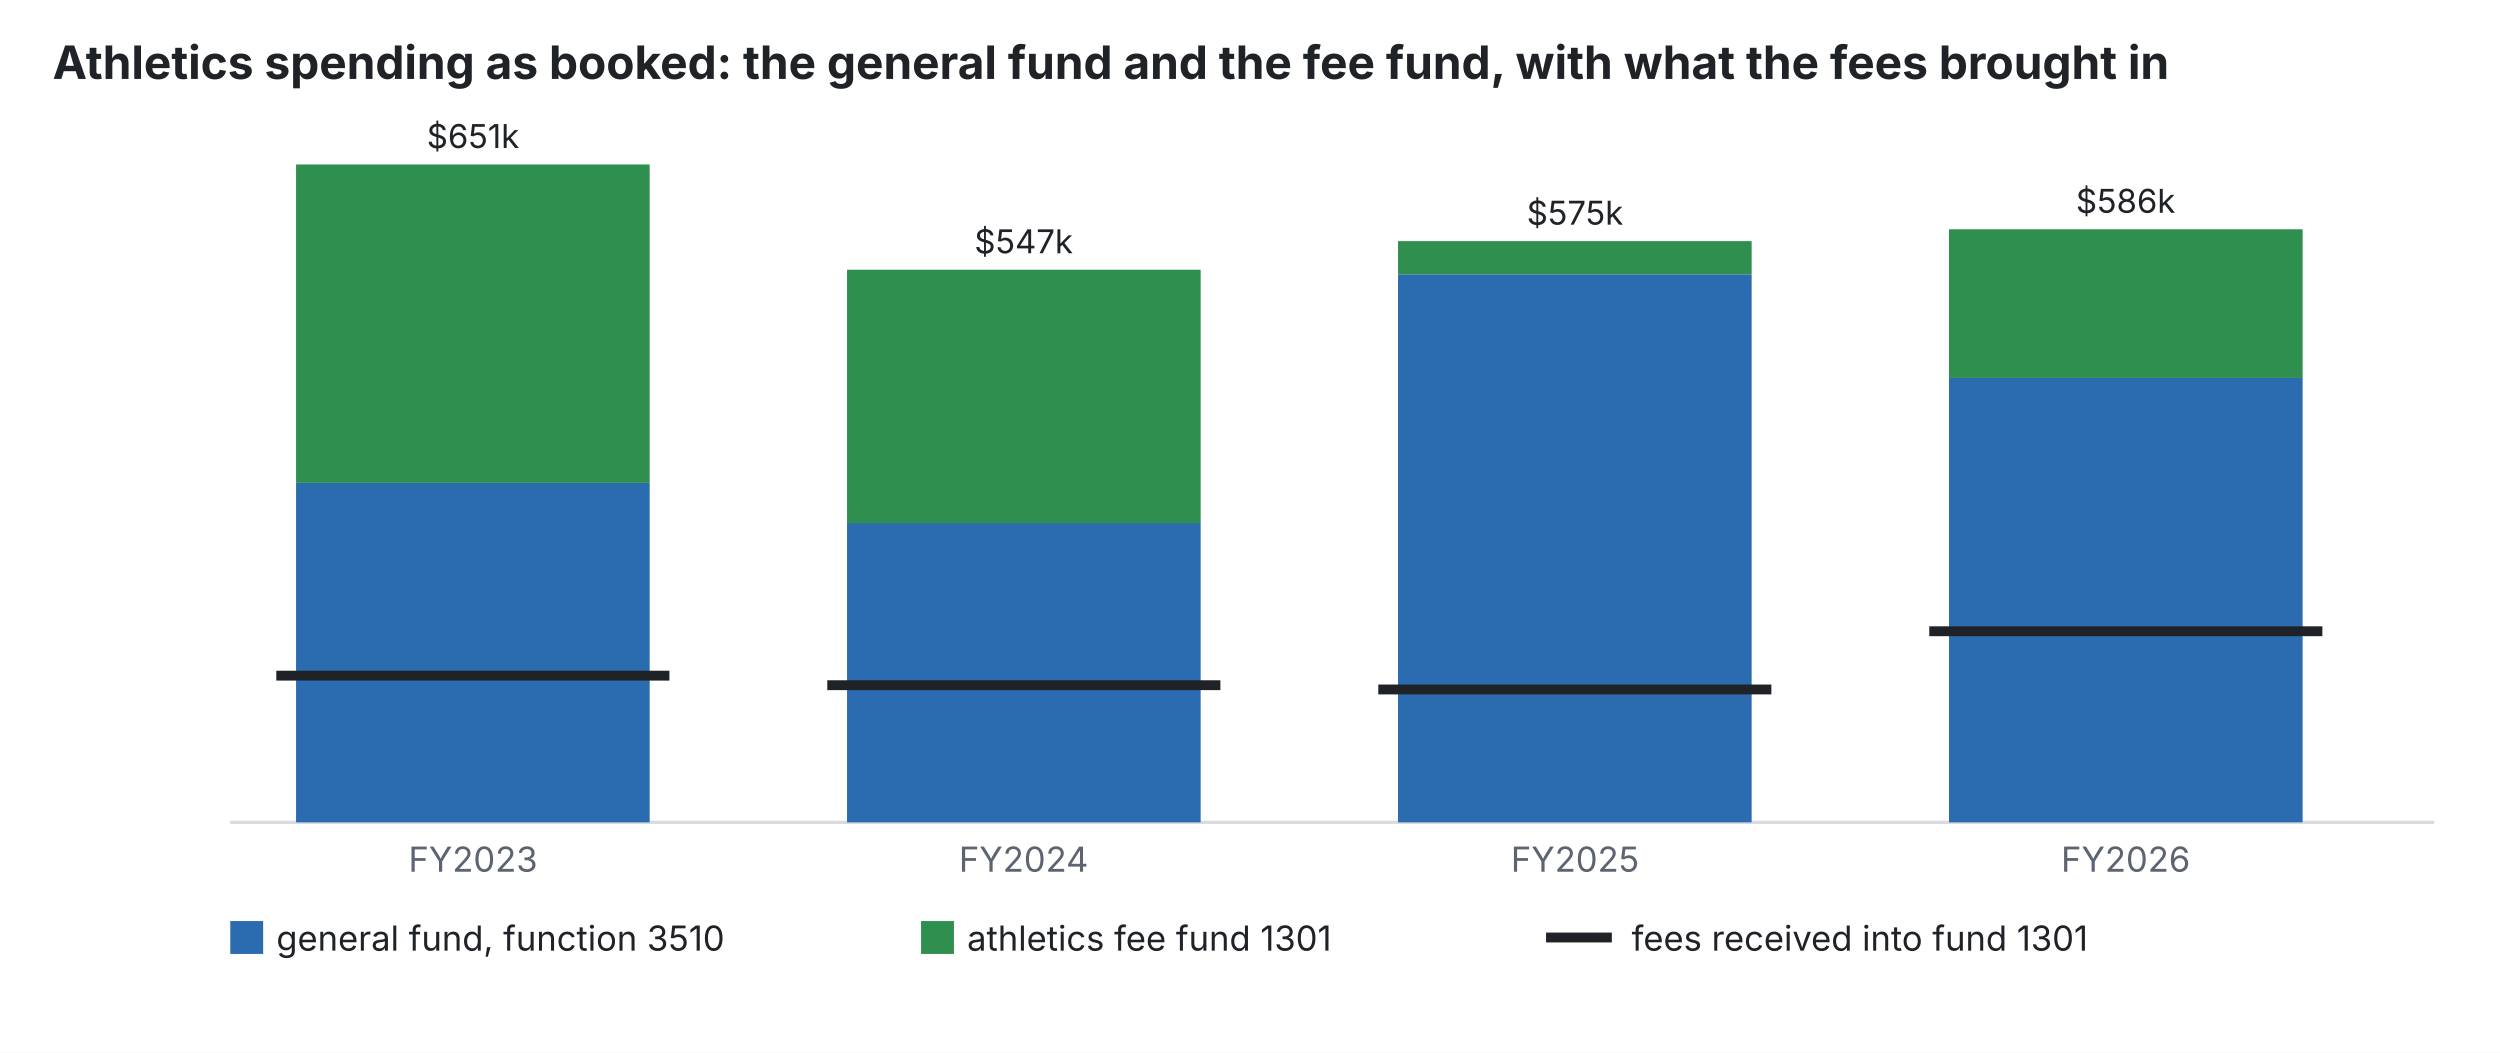
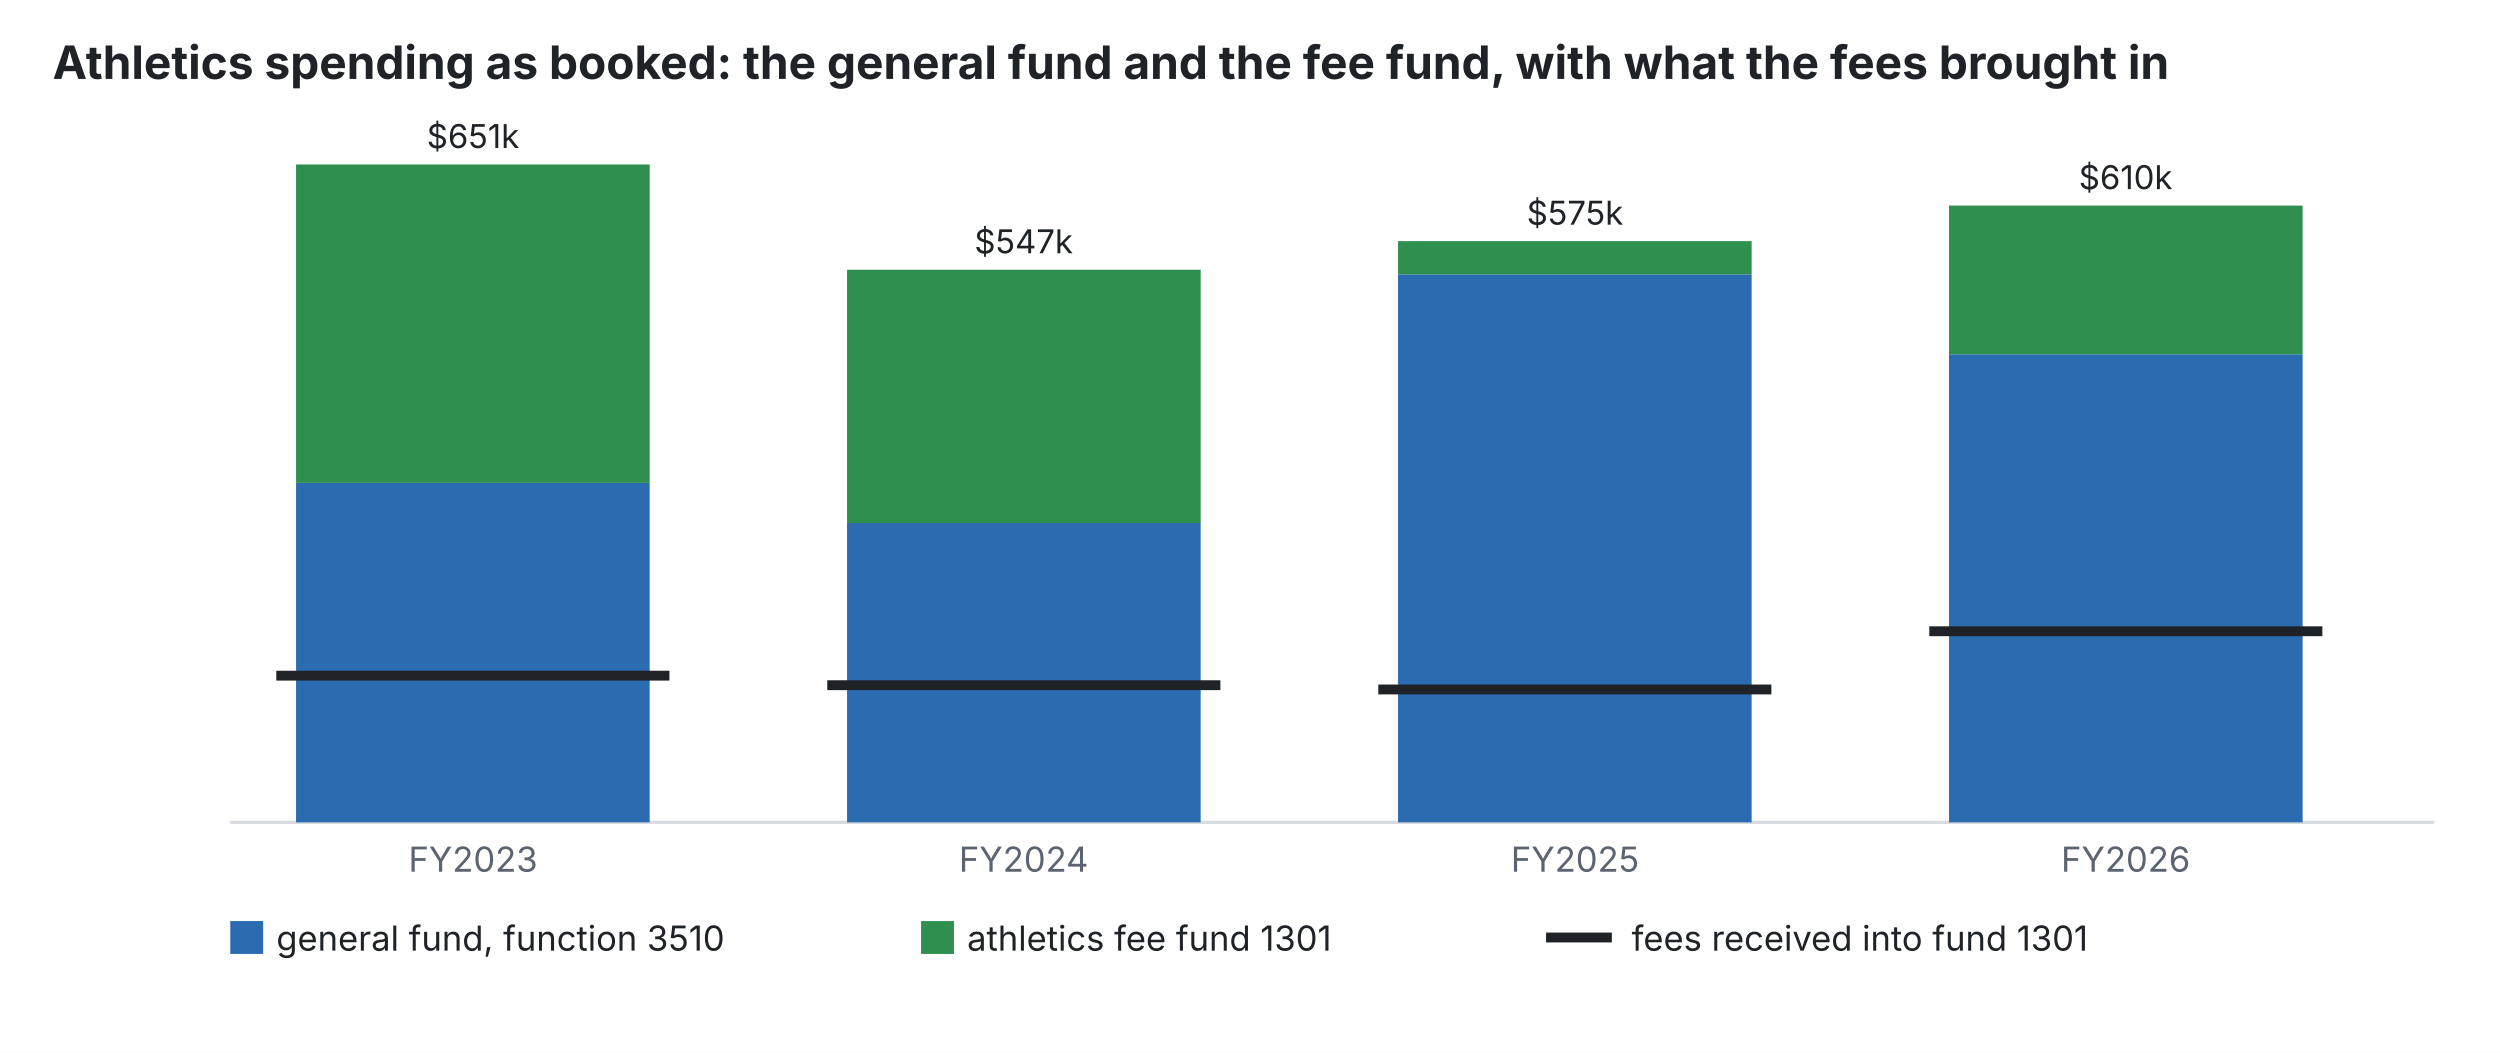
<svg xmlns="http://www.w3.org/2000/svg" viewBox="0 0 760 320" width="760" height="320" font-family="system-ui, -apple-system, &quot;Segoe UI&quot;, sans-serif" role="img" aria-label="Athletics spending as booked">
  <rect width="760" height="320" fill="#ffffff" />
  <text x="16" y="24" font-size="14" font-weight="700" fill="#1f2328">Athletics spending as booked: the general fund and the fee fund, with what the fees brought in</text>
  <line x1="70" y1="250" x2="740" y2="250" stroke="#d8dbe0" />
  <rect x="90.0" y="146.8" width="107.5" height="103.2" fill="#2b6cb0" />
  <rect x="90.0" y="50.0" width="107.5" height="96.8" fill="#2f8f4e" />
  <line x1="84.0" y1="205.4" x2="203.5" y2="205.4" stroke="#1f2328" stroke-width="3" />
  <text x="143.8" y="45.0" font-size="10" text-anchor="middle" fill="#1f2328">$651k</text>
  <text x="143.8" y="265" font-size="10.5" text-anchor="middle" fill="#5b6470">FY2023</text>
  <rect x="257.5" y="159.0" width="107.5" height="91.0" fill="#2b6cb0" />
  <rect x="257.5" y="82.0" width="107.5" height="77.0" fill="#2f8f4e" />
  <line x1="251.5" y1="208.3" x2="371.0" y2="208.3" stroke="#1f2328" stroke-width="3" />
  <text x="311.2" y="77.0" font-size="10" text-anchor="middle" fill="#1f2328">$547k</text>
  <text x="311.2" y="265" font-size="10.5" text-anchor="middle" fill="#5b6470">FY2024</text>
  <rect x="425.0" y="83.4" width="107.5" height="166.6" fill="#2b6cb0" />
  <rect x="425.0" y="73.3" width="107.5" height="10.1" fill="#2f8f4e" />
  <line x1="419.0" y1="209.6" x2="538.5" y2="209.6" stroke="#1f2328" stroke-width="3" />
  <text x="478.8" y="68.3" font-size="10" text-anchor="middle" fill="#1f2328">$575k</text>
  <text x="478.8" y="265" font-size="10.5" text-anchor="middle" fill="#5b6470">FY2025</text>
-   <rect x="592.5" y="114.9" width="107.5" height="135.1" fill="#2b6cb0" />
-   <rect x="592.5" y="69.7" width="107.5" height="45.2" fill="#2f8f4e" />
+   <rect x="592.5" y="107.7" width="107.5" height="142.3" fill="#2b6cb0" />
+   <rect x="592.5" y="62.5" width="107.5" height="45.2" fill="#2f8f4e" />
  <line x1="586.5" y1="191.9" x2="706.0" y2="191.9" stroke="#1f2328" stroke-width="3" />
-   <text x="646.2" y="64.7" font-size="10" text-anchor="middle" fill="#1f2328">$586k</text>
+   <text x="646.2" y="57.5" font-size="10" text-anchor="middle" fill="#1f2328">$610k</text>
  <text x="646.2" y="265" font-size="10.5" text-anchor="middle" fill="#5b6470">FY2026</text>
  <rect x="70" y="280" width="10" height="10" fill="#2b6cb0" />
  <text x="84" y="289" font-size="10.5" fill="#1f2328">general fund, function 3510</text>
  <rect x="280" y="280" width="10" height="10" fill="#2f8f4e" />
  <text x="294" y="289" font-size="10.5" fill="#1f2328">athletics fee fund 1301</text>
  <line x1="470" y1="285" x2="490" y2="285" stroke="#1f2328" stroke-width="3" />
  <text x="496" y="289" font-size="10.5" fill="#1f2328">fees received into fund 1301</text>
</svg>
